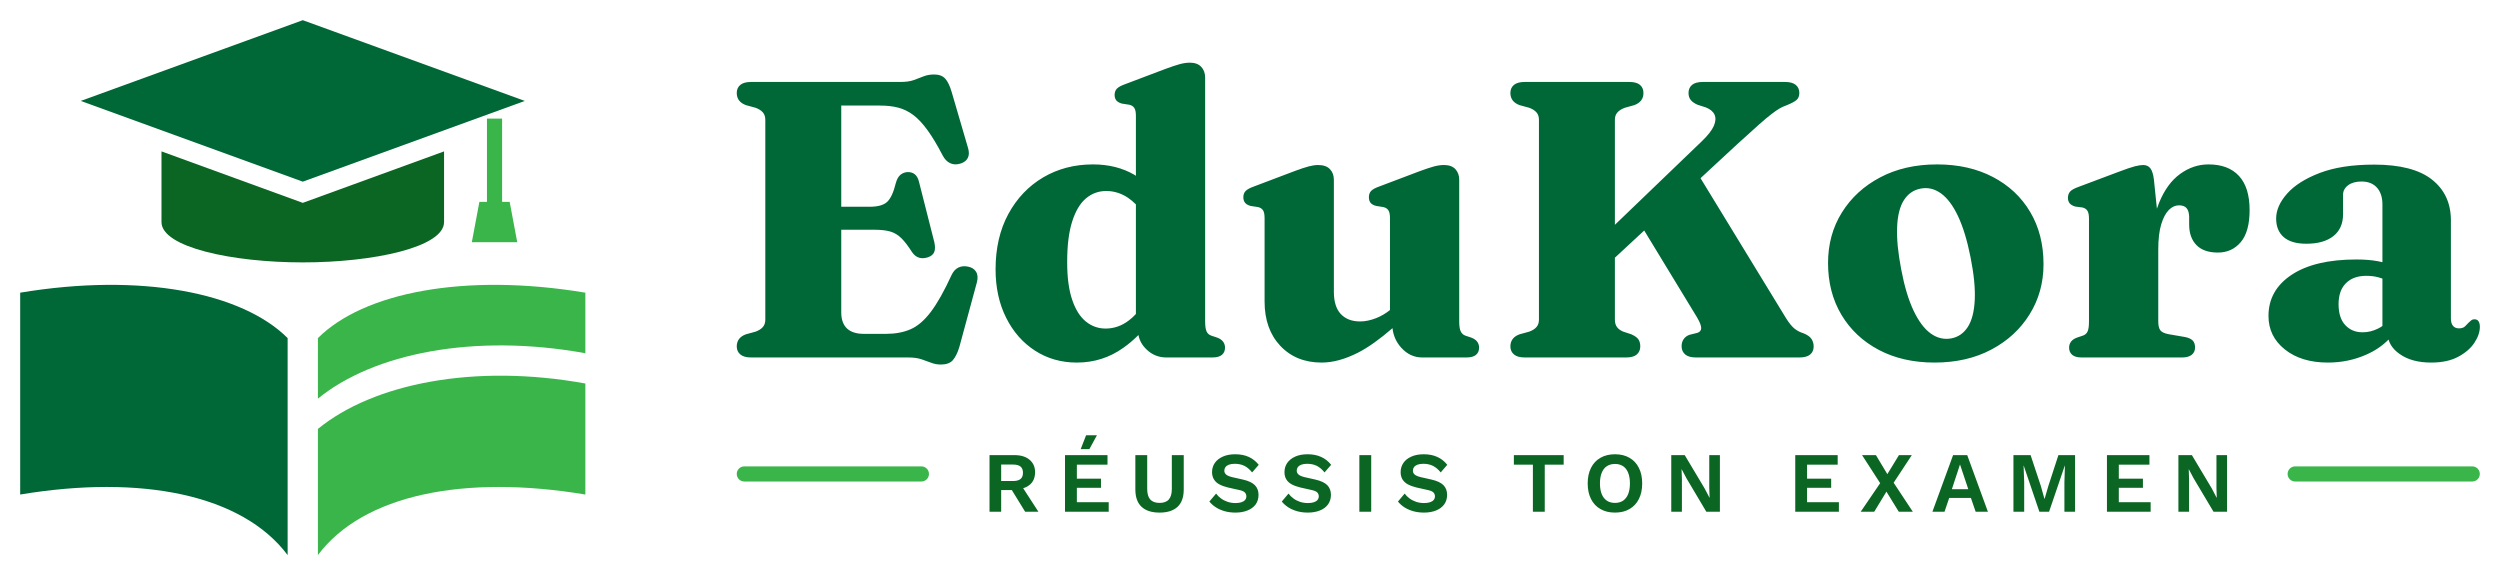
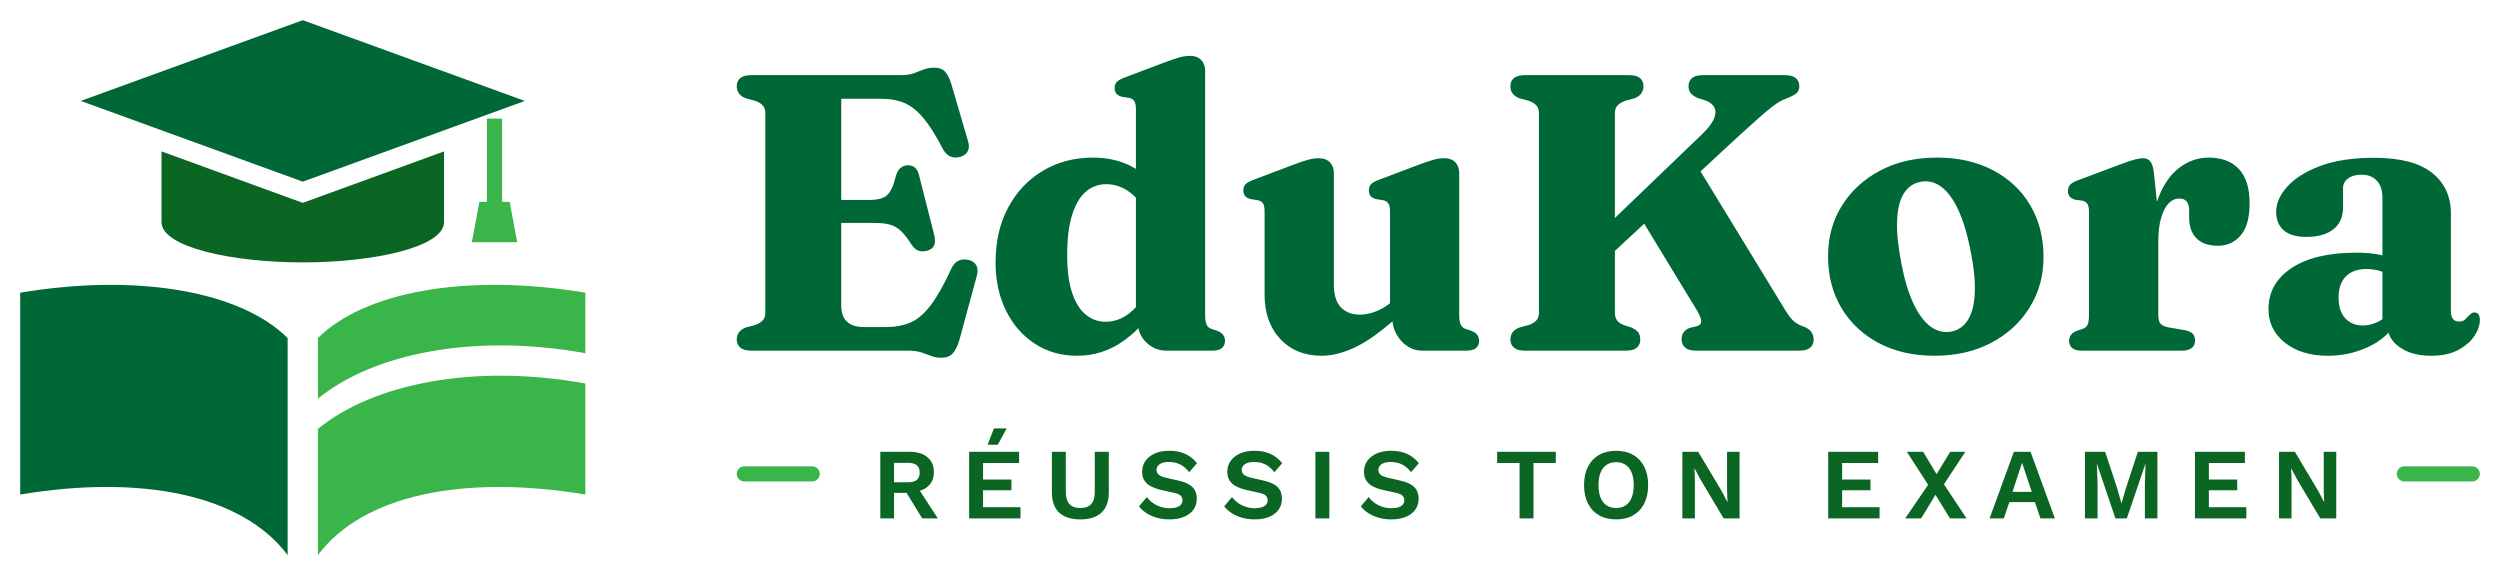
<svg xmlns="http://www.w3.org/2000/svg" viewBox="0 0 495.42 114" width="495.42" height="114" role="img" aria-label="EduKora — RÉUSSIS TON EXAMEN">
  <g transform="translate(-4 -2) scale(1)">
    <path fill="#006837" d="M64 6 108 22 64 38 20 22Z" />
    <path fill="#0B6623" d="M36 32 64 42.2 92 32V46C92 51 78 54 64 54S36 51 36 46Z" />
    <path fill="#39B54A" d="M100.5 25.5h3V42h-3zM99 42h6l1.5 8h-9z" />
    <path fill="#006837" d="M61 69C52 60 32 56 8 60V100C32 96 52 100 61 112Z" />
    <path fill="#39B54A" d="M67 69C76 60 96 56 120 60V72C98 68 78 72 67 81Z" />
    <path fill="#39B54A" d="M67 87C78 78 98 74 120 78V100C96 96 76 100 67 112Z" />
  </g>
-   <path fill="#006837" transform="translate(142.26 70.84)" d="M3.74 -52.42L3.74 -52.42Q3.74 -53.43 4.45 -54.02Q5.15 -54.6 6.59 -54.6L6.59 -54.6L36.19 -54.6Q37.79 -54.6 38.82 -54.97Q39.86 -55.34 40.77 -55.71Q41.69 -56.08 42.86 -56.08L42.86 -56.08Q44.3 -56.08 45.05 -55.26Q45.79 -54.44 46.33 -52.61L46.33 -52.61L49.57 -41.53Q49.92 -40.37 49.55 -39.59Q49.18 -38.8 48.16 -38.45L48.16 -38.45Q46.99 -38.06 46.06 -38.49Q45.12 -38.92 44.54 -40.05L44.54 -40.05Q42.94 -43.13 41.53 -45.06Q40.13 -46.99 38.73 -48.05Q37.32 -49.1 35.74 -49.51Q34.16 -49.92 32.14 -49.92L32.14 -49.92L24.45 -49.92L24.45 -29.87L30.11 -29.87Q32.53 -29.87 33.56 -30.85Q34.59 -31.82 35.26 -34.55L35.26 -34.55Q35.57 -35.69 36.17 -36.19Q36.78 -36.7 37.6 -36.74L37.6 -36.74Q39.39 -36.78 39.86 -34.79L39.86 -34.79L42.9 -22.82Q43.17 -21.57 42.86 -20.86Q42.55 -20.16 41.61 -19.85Q40.68 -19.54 39.88 -19.77Q39.08 -20.01 38.49 -20.86L38.49 -20.86Q37.32 -22.7 36.35 -23.65Q35.37 -24.61 34.16 -24.96Q32.95 -25.31 31.08 -25.31L31.08 -25.31L24.45 -25.31L24.45 -8.93Q24.45 -6.83 25.58 -5.75Q26.71 -4.68 28.94 -4.68L28.94 -4.68L33.31 -4.68Q36.08 -4.68 38.16 -5.58Q40.25 -6.47 42.18 -9.01Q44.11 -11.54 46.33 -16.38L46.33 -16.38Q46.84 -17.43 47.66 -17.82Q48.48 -18.21 49.49 -18.02L49.49 -18.02Q50.66 -17.82 51.17 -16.98Q51.67 -16.15 51.32 -14.86L51.32 -14.86L47.85 -2.07Q47.31 -0.31 46.55 0.55Q45.79 1.4 44.19 1.4L44.19 1.4Q43.17 1.4 42.28 1.05Q41.38 0.7 40.33 0.35Q39.27 0 37.71 0L37.71 0L6.59 0Q5.15 0 4.45 -0.6Q3.74 -1.21 3.74 -2.18L3.74 -2.18Q3.74 -3.94 5.58 -4.6L5.58 -4.6L7.45 -5.11Q8.42 -5.46 8.91 -6.03Q9.4 -6.59 9.4 -7.49L9.4 -7.49L9.4 -47.11Q9.4 -48.01 8.91 -48.57Q8.42 -49.14 7.45 -49.49L7.45 -49.49L5.58 -50Q3.74 -50.66 3.74 -52.42M55.03 -17.47L55.03 -17.47Q55.03 -23.75 57.56 -28.43Q60.1 -33.11 64.47 -35.69Q68.84 -38.26 74.33 -38.26L74.33 -38.26Q79.01 -38.26 82.56 -36.19L82.56 -36.19Q82.68 -36.08 82.84 -36L82.84 -36L82.84 -47.89Q82.84 -48.98 82.52 -49.45Q82.21 -49.92 81.55 -50.08L81.55 -50.08L80.07 -50.31Q79.33 -50.51 78.97 -50.93Q78.62 -51.36 78.62 -52.03L78.62 -52.03Q78.62 -52.81 79.07 -53.27Q79.52 -53.74 80.73 -54.17L80.73 -54.17L88.76 -57.21Q90.48 -57.84 91.53 -58.13Q92.59 -58.42 93.56 -58.42L93.56 -58.42Q95 -58.42 95.78 -57.6Q96.56 -56.78 96.56 -55.46L96.56 -55.46L96.56 -7.14Q96.56 -5.77 96.84 -5.17Q97.11 -4.56 97.77 -4.33L97.77 -4.33L98.94 -3.94Q99.76 -3.63 100.13 -3.12Q100.5 -2.61 100.5 -1.95L100.5 -1.95Q100.5 -1.05 99.9 -0.53Q99.29 0 97.97 0L97.97 0L88.88 0Q86.58 0 84.94 -1.6L84.94 -1.6Q83.66 -2.81 83.34 -4.45L83.34 -4.45Q81.9 -3 80.34 -1.91L80.34 -1.91Q76.25 1.01 71.14 1.01L71.14 1.01Q66.5 1.01 62.85 -1.35Q59.2 -3.71 57.12 -7.88Q55.03 -12.05 55.03 -17.47M82.84 -8.62L82.84 -30.34Q82.06 -31.12 81.24 -31.67L81.24 -31.67Q79.25 -32.99 76.95 -32.99L76.95 -32.99Q74.69 -32.99 72.95 -31.53Q71.21 -30.07 70.22 -26.97Q69.22 -23.87 69.22 -18.91L69.22 -18.91Q69.22 -14.31 70.22 -11.41Q71.21 -8.5 72.93 -7.12Q74.65 -5.73 76.83 -5.73L76.83 -5.73Q79.33 -5.73 81.43 -7.33L81.43 -7.33Q82.13 -7.84 82.84 -8.62L82.84 -8.62M108.34 -11.08L108.34 -11.08L108.34 -27.61Q108.34 -28.7 108.03 -29.17Q107.72 -29.64 107.06 -29.8L107.06 -29.8L105.57 -30.03Q104.83 -30.23 104.48 -30.65Q104.13 -31.08 104.13 -31.75L104.13 -31.75Q104.13 -32.53 104.58 -32.99Q105.03 -33.46 106.24 -33.89L106.24 -33.89L114.27 -36.93Q116.06 -37.6 117.1 -37.87Q118.13 -38.14 118.95 -38.14L118.95 -38.14Q120.51 -38.14 121.29 -37.32Q122.07 -36.5 122.07 -35.22L122.07 -35.22L122.07 -13.03Q122.07 -10.06 123.45 -8.6Q124.84 -7.14 127.26 -7.14L127.26 -7.14Q128.78 -7.14 130.46 -7.8L130.46 -7.8Q131.86 -8.35 133.19 -9.4L133.19 -9.4L133.19 -27.61Q133.19 -28.7 132.87 -29.17Q132.56 -29.64 131.9 -29.8L131.9 -29.8L130.46 -30.03Q129.68 -30.23 129.34 -30.65Q129.01 -31.08 129.01 -31.75L129.01 -31.75Q129.01 -32.53 129.44 -32.99Q129.87 -33.46 131.08 -33.89L131.08 -33.89L139.11 -36.93Q140.83 -37.56 141.88 -37.85Q142.94 -38.14 143.91 -38.14L143.91 -38.14Q145.39 -38.14 146.15 -37.32Q146.91 -36.5 146.91 -35.22L146.91 -35.22L146.91 -7.14Q146.91 -5.77 147.21 -5.17Q147.5 -4.56 148.12 -4.33L148.12 -4.33L149.29 -3.94Q150.11 -3.63 150.48 -3.12Q150.85 -2.61 150.85 -1.95L150.85 -1.95Q150.85 -1.05 150.25 -0.53Q149.64 0 148.32 0L148.32 0L139.58 0Q137.16 0 135.41 -1.95L135.41 -1.95Q133.93 -3.59 133.69 -5.81L133.69 -5.81Q129.83 -2.46 126.83 -0.94L126.83 -0.94Q122.97 1.01 119.65 1.01L119.65 1.01Q114.58 1.01 111.46 -2.3Q108.34 -5.62 108.34 -11.08M177.76 -19.77L177.76 -7.49Q177.76 -6.59 178.17 -6.03Q178.58 -5.46 179.44 -5.11L179.44 -5.11L181 -4.6Q182.05 -4.13 182.42 -3.59Q182.79 -3.04 182.79 -2.18L182.79 -2.18Q182.79 -1.21 182.11 -0.6Q181.43 0 179.99 0L179.99 0L159.9 0Q158.46 0 157.76 -0.6Q157.05 -1.21 157.05 -2.18L157.05 -2.18Q157.05 -3.94 158.89 -4.6L158.89 -4.6L160.76 -5.11Q161.73 -5.46 162.22 -6.03Q162.71 -6.59 162.71 -7.49L162.71 -7.49L162.71 -47.11Q162.71 -48.01 162.22 -48.57Q161.73 -49.14 160.76 -49.49L160.76 -49.49L158.89 -50Q157.05 -50.66 157.05 -52.42L157.05 -52.42Q157.05 -53.43 157.76 -54.02Q158.46 -54.6 159.9 -54.6L159.9 -54.6L180.61 -54.6Q182.05 -54.6 182.73 -54.02Q183.42 -53.43 183.42 -52.42L183.42 -52.42Q183.42 -50.66 181.58 -50L181.58 -50L179.75 -49.49Q178.78 -49.14 178.27 -48.57Q177.76 -48.01 177.76 -47.11L177.76 -47.11L177.76 -26.29L195 -42.86Q196.79 -44.58 197.36 -45.88Q197.93 -47.19 197.5 -48.13Q197.07 -49.06 195.74 -49.57L195.74 -49.57L194.14 -50.08Q193.25 -50.47 192.8 -51.01Q192.35 -51.56 192.35 -52.42L192.35 -52.42Q192.35 -53.43 193.05 -54.02Q193.75 -54.6 195.2 -54.6L195.2 -54.6L211.46 -54.6Q212.9 -54.6 213.6 -54.02Q214.31 -53.43 214.31 -52.42L214.31 -52.42Q214.31 -51.52 213.76 -51.03Q213.21 -50.54 211.65 -49.92L211.65 -49.92Q211.07 -49.73 210.44 -49.37Q209.82 -49.02 208.85 -48.28Q207.87 -47.54 206.25 -46.1Q204.63 -44.66 202.02 -42.28L202.02 -42.28L194.73 -35.53L211.69 -7.76Q212.59 -6.32 213.39 -5.69Q214.19 -5.07 215.12 -4.8L215.12 -4.8Q216.29 -4.33 216.72 -3.67Q217.15 -3 217.15 -2.18L217.15 -2.18Q217.15 -1.17 216.45 -0.58Q215.75 0 214.31 0L214.31 0L193.83 0Q192.39 0 191.69 -0.6Q190.98 -1.21 190.98 -2.22L190.98 -2.22Q190.98 -3.08 191.41 -3.67Q191.84 -4.25 192.54 -4.49L192.54 -4.49L194.1 -4.88Q194.84 -5.11 194.86 -5.81Q194.88 -6.51 194.03 -7.96L194.03 -7.96L183.57 -25.16L177.76 -19.77M241.61 -38.26L241.61 -38.26Q247.92 -38.26 252.68 -35.76Q257.44 -33.27 260.07 -28.82Q262.7 -24.38 262.7 -18.49L262.7 -18.49Q262.7 -12.99 259.95 -8.56Q257.21 -4.13 252.35 -1.56Q247.49 1.01 241.1 1.01L241.1 1.01Q234.82 1.01 230.06 -1.5Q225.3 -4.02 222.65 -8.46Q220 -12.91 220 -18.72L220 -18.72Q220 -24.34 222.75 -28.74Q225.5 -33.15 230.35 -35.7Q235.21 -38.26 241.61 -38.26M244.41 -3.78L244.41 -3.78Q246.48 -4.17 247.69 -6.04Q248.9 -7.92 249.07 -11.35Q249.25 -14.78 248.24 -19.85L248.24 -19.85Q247.26 -24.8 245.78 -27.96Q244.3 -31.12 242.39 -32.51Q240.47 -33.89 238.33 -33.46L238.33 -33.46Q236.26 -33.07 235.05 -31.2Q233.84 -29.33 233.69 -25.9Q233.53 -22.46 234.51 -17.39L234.51 -17.39Q235.44 -12.48 236.94 -9.3Q238.45 -6.12 240.34 -4.76Q242.23 -3.39 244.41 -3.78M284.58 -35.22L284.58 -35.22L285.17 -29.48Q285.36 -30.07 285.6 -30.65L285.6 -30.65Q287.16 -34.48 289.77 -36.37Q292.38 -38.26 295.39 -38.26L295.39 -38.26Q299.33 -38.26 301.43 -35.98Q303.54 -33.7 303.54 -29.21L303.54 -29.21Q303.54 -24.92 301.78 -22.85Q300.03 -20.79 297.26 -20.79L297.26 -20.79Q294.45 -20.79 293.01 -22.27Q291.56 -23.75 291.56 -26.36L291.56 -26.36L291.56 -27.89Q291.53 -29.02 291.06 -29.58Q290.59 -30.15 289.54 -30.15L289.54 -30.15Q288.44 -30.15 287.53 -29.23Q286.61 -28.31 286.03 -26.4Q285.44 -24.49 285.44 -21.37L285.44 -21.37L285.44 -7.14Q285.44 -5.93 285.85 -5.38Q286.26 -4.84 287.55 -4.6L287.55 -4.6L290.71 -4.06Q291.76 -3.86 292.25 -3.37Q292.73 -2.89 292.73 -1.99L292.73 -1.99Q292.73 -1.05 292.07 -0.53Q291.41 0 290.16 0L290.16 0L270.27 0Q268.98 0 268.38 -0.53Q267.77 -1.05 267.77 -1.95L267.77 -1.95Q267.77 -2.61 268.14 -3.12Q268.51 -3.63 269.33 -3.94L269.33 -3.94L270.5 -4.33Q271.17 -4.56 271.44 -5.17Q271.71 -5.77 271.71 -7.14L271.71 -7.14L271.71 -27.5Q271.71 -28.59 271.4 -29.07Q271.09 -29.56 270.43 -29.72L270.43 -29.72L268.98 -29.91Q268.2 -30.15 267.87 -30.56Q267.54 -30.97 267.54 -31.63L267.54 -31.63Q267.54 -32.41 267.99 -32.9Q268.44 -33.38 269.65 -33.81L269.65 -33.81L277.45 -36.74Q279.79 -37.63 280.82 -37.89Q281.85 -38.14 282.44 -38.14L282.44 -38.14Q283.37 -38.14 283.88 -37.48Q284.39 -36.82 284.58 -35.22M307.28 -8.23L307.28 -8.23Q307.28 -13.34 311.86 -16.38Q316.45 -19.42 324.71 -19.42L324.71 -19.42Q327.13 -19.42 329 -19.07L329 -19.07Q329.43 -18.95 329.86 -18.88L329.86 -18.88L329.86 -30.34Q329.86 -32.45 328.77 -33.66Q327.68 -34.87 325.73 -34.87L325.73 -34.87Q324.05 -34.87 323.06 -34.13Q322.06 -33.38 322.06 -32.25L322.06 -32.25L322.06 -28.39Q322.06 -25.58 320.15 -24.06Q318.24 -22.54 314.77 -22.54L314.77 -22.54Q311.81 -22.54 310.3 -23.85Q308.8 -25.16 308.8 -27.53L308.8 -27.53Q308.8 -30.03 310.99 -32.49Q313.17 -34.94 317.48 -36.58Q321.79 -38.22 328.22 -38.22L328.22 -38.22Q335.91 -38.22 339.67 -35.26Q343.43 -32.29 343.43 -27.18L343.43 -27.18L343.43 -7.72Q343.43 -6.79 343.84 -6.28Q344.25 -5.77 345.03 -5.77Q345.81 -5.77 346.22 -6.16Q346.63 -6.55 346.98 -6.94L346.98 -6.94Q347.22 -7.18 347.47 -7.37Q347.72 -7.57 348.08 -7.57L348.08 -7.57Q348.66 -7.57 348.91 -7.16Q349.17 -6.75 349.17 -6.08L349.17 -6.08Q349.17 -4.56 348.09 -2.92Q347.02 -1.29 344.88 -0.14Q342.73 1.01 339.53 1.01L339.53 1.01Q335.63 1.01 333.26 -0.7L333.26 -0.7Q331.58 -1.87 331.07 -3.55L331.07 -3.55Q329.28 -1.72 326.7 -0.58L326.7 -0.58Q323.12 1.01 319.06 1.01L319.06 1.01Q313.79 1.01 310.54 -1.58Q307.28 -4.17 307.28 -8.23M329.86 -6.24L329.86 -15.64Q329.43 -15.79 328.97 -15.91L328.97 -15.91Q327.91 -16.18 326.66 -16.18L326.66 -16.18Q324.09 -16.18 322.63 -14.72Q321.17 -13.26 321.17 -10.57L321.17 -10.57Q321.17 -7.84 322.49 -6.42Q323.82 -4.99 325.92 -4.99L325.92 -4.99Q327.52 -4.99 329 -5.73L329 -5.73Q329.47 -5.97 329.86 -6.24L329.86 -6.24" />
-   <g transform="translate(146 86.25)">
-     <path fill="#0B6623" transform="translate(48.63 15.16)" d="M1.46 -11.22L6.41 -11.22Q8.31 -11.22 9.4 -10.3Q10.49 -9.38 10.49 -7.84L10.49 -7.84Q10.49 -6.19 9.4 -5.32L9.4 -5.32Q8.86 -4.88 8.13 -4.66L8.13 -4.66L11.15 0L8.52 0L5.88 -4.3L3.77 -4.3L3.77 0L1.46 0L1.46 -11.22M3.77 -6.09L6.14 -6.09Q7.12 -6.09 7.61 -6.49Q8.09 -6.89 8.09 -7.72Q8.09 -8.55 7.61 -8.95Q7.12 -9.35 6.14 -9.35L6.14 -9.35L3.77 -9.35L3.77 -6.09M25.08 0L16.42 0L16.42 -11.22L24.84 -11.22L24.84 -9.33L18.77 -9.33L18.77 -6.55L23.55 -6.55L23.55 -4.74L18.77 -4.74L18.77 -1.89L25.08 -1.89L25.08 0M19.53 -12.41L20.6 -15.16L22.75 -15.16L21.25 -12.41L19.53 -12.41M37.59 -11.22L39.95 -11.22L39.95 -4.42Q39.95 -2.13 38.73 -0.98Q37.5 0.17 35.16 0.17L35.16 0.17Q32.81 0.17 31.59 -0.98Q30.36 -2.13 30.36 -4.42L30.36 -4.42L30.36 -11.22L32.71 -11.22L32.71 -4.52Q32.71 -3.11 33.31 -2.43Q33.92 -1.75 35.16 -1.75L35.16 -1.75Q36.4 -1.75 36.99 -2.43Q37.59 -3.11 37.59 -4.52L37.59 -4.52L37.59 -11.22M50.15 -11.39L50.15 -11.39Q51.68 -11.39 52.84 -10.86Q53.99 -10.34 54.81 -9.3L54.81 -9.3L53.5 -7.79Q52.8 -8.67 51.98 -9.09Q51.15 -9.5 50.06 -9.5L50.06 -9.5Q49.35 -9.5 48.88 -9.32Q48.42 -9.13 48.2 -8.82Q47.99 -8.52 47.99 -8.14L47.99 -8.14Q47.99 -7.68 48.35 -7.37Q48.7 -7.06 49.57 -6.85L49.57 -6.85L51.66 -6.38Q53.33 -6 54.05 -5.26Q54.77 -4.52 54.77 -3.35L54.77 -3.35Q54.77 -2.24 54.2 -1.45Q53.62 -0.66 52.58 -0.25Q51.54 0.17 50.2 0.17L50.2 0.17Q49.03 0.17 48.05 -0.11Q47.07 -0.39 46.31 -0.88Q45.54 -1.38 45.03 -2.02L45.03 -2.02L46.36 -3.6Q46.75 -3.06 47.33 -2.64Q47.91 -2.21 48.65 -1.96Q49.39 -1.72 50.2 -1.72L50.2 -1.72Q50.9 -1.72 51.38 -1.88Q51.87 -2.04 52.11 -2.34Q52.36 -2.64 52.36 -3.06L52.36 -3.06Q52.36 -3.5 52.06 -3.82Q51.77 -4.13 50.97 -4.3L50.97 -4.3L48.69 -4.81Q47.7 -5.05 47 -5.43Q46.29 -5.81 45.93 -6.42Q45.56 -7.02 45.56 -7.85L45.56 -7.85Q45.56 -8.86 46.1 -9.66Q46.65 -10.46 47.68 -10.92Q48.7 -11.39 50.15 -11.39M64.5 -11.39L64.5 -11.39Q66.03 -11.39 67.18 -10.86Q68.34 -10.34 69.16 -9.3L69.16 -9.3L67.85 -7.79Q67.15 -8.67 66.33 -9.09Q65.5 -9.5 64.41 -9.5L64.41 -9.5Q63.7 -9.5 63.23 -9.32Q62.76 -9.13 62.55 -8.82Q62.34 -8.52 62.34 -8.14L62.34 -8.14Q62.34 -7.68 62.7 -7.37Q63.05 -7.06 63.92 -6.85L63.92 -6.85L66.01 -6.38Q67.68 -6 68.4 -5.26Q69.12 -4.52 69.12 -3.35L69.12 -3.35Q69.12 -2.24 68.54 -1.45Q67.97 -0.66 66.93 -0.25Q65.89 0.17 64.55 0.17L64.55 0.17Q63.38 0.17 62.4 -0.11Q61.42 -0.39 60.66 -0.88Q59.89 -1.38 59.38 -2.02L59.38 -2.02L60.71 -3.6Q61.1 -3.06 61.68 -2.64Q62.25 -2.21 62.99 -1.96Q63.73 -1.72 64.55 -1.72L64.55 -1.72Q65.25 -1.72 65.73 -1.88Q66.22 -2.04 66.46 -2.34Q66.71 -2.64 66.71 -3.06L66.71 -3.06Q66.71 -3.5 66.41 -3.82Q66.11 -4.13 65.31 -4.3L65.31 -4.3L63.04 -4.81Q62.05 -5.05 61.34 -5.43Q60.64 -5.81 60.27 -6.42Q59.91 -7.02 59.91 -7.85L59.91 -7.85Q59.91 -8.86 60.45 -9.66Q61 -10.46 62.02 -10.92Q63.05 -11.39 64.5 -11.39M74.75 -11.22L77.1 -11.22L77.1 0L74.75 0L74.75 -11.22M87.52 -11.39L87.52 -11.39Q89.05 -11.39 90.2 -10.86Q91.36 -10.34 92.17 -9.3L92.17 -9.3L90.87 -7.79Q90.17 -8.67 89.34 -9.09Q88.52 -9.5 87.43 -9.5L87.43 -9.5Q86.72 -9.5 86.25 -9.32Q85.78 -9.13 85.57 -8.82Q85.36 -8.52 85.36 -8.14L85.36 -8.14Q85.36 -7.68 85.71 -7.37Q86.07 -7.06 86.94 -6.85L86.94 -6.85L89.03 -6.38Q90.7 -6 91.42 -5.26Q92.14 -4.52 92.14 -3.35L92.14 -3.35Q92.14 -2.24 91.56 -1.45Q90.98 -0.66 89.95 -0.25Q88.91 0.17 87.57 0.17L87.57 0.17Q86.39 0.17 85.42 -0.11Q84.44 -0.39 83.67 -0.88Q82.91 -1.38 82.4 -2.02L82.4 -2.02L83.73 -3.6Q84.12 -3.06 84.69 -2.64Q85.27 -2.21 86.01 -1.96Q86.75 -1.72 87.57 -1.72L87.57 -1.72Q88.26 -1.72 88.75 -1.88Q89.23 -2.04 89.48 -2.34Q89.73 -2.64 89.73 -3.06L89.73 -3.06Q89.73 -3.5 89.43 -3.82Q89.13 -4.13 88.33 -4.3L88.33 -4.3L86.05 -4.81Q85.07 -5.05 84.36 -5.43Q83.66 -5.81 83.29 -6.42Q82.93 -7.02 82.93 -7.85L82.93 -7.85Q82.93 -8.86 83.47 -9.66Q84.01 -10.46 85.04 -10.92Q86.07 -11.39 87.52 -11.39M105.37 -11.22L115.24 -11.22L115.24 -9.33L111.49 -9.33L111.49 0L109.14 0L109.14 -9.33L105.37 -9.33L105.37 -11.22M125.41 -11.39L125.41 -11.39Q127.08 -11.39 128.28 -10.69Q129.49 -10 130.14 -8.7Q130.8 -7.41 130.8 -5.61L130.8 -5.61Q130.8 -3.81 130.14 -2.52Q129.49 -1.22 128.28 -0.53Q127.08 0.17 125.41 0.17L125.41 0.17Q123.74 0.17 122.53 -0.53Q121.31 -1.22 120.66 -2.52Q120 -3.81 120 -5.61L120 -5.61Q120 -7.41 120.66 -8.7Q121.31 -10 122.53 -10.69Q123.74 -11.39 125.41 -11.39M125.41 -9.47L125.41 -9.47Q124.47 -9.47 123.8 -9.03Q123.13 -8.59 122.78 -7.72Q122.43 -6.85 122.43 -5.61L122.43 -5.61Q122.43 -4.37 122.78 -3.5Q123.13 -2.64 123.8 -2.19Q124.47 -1.75 125.41 -1.75L125.41 -1.75Q126.34 -1.75 127.01 -2.19Q127.67 -2.64 128.02 -3.5Q128.37 -4.37 128.37 -5.61L128.37 -5.61Q128.37 -6.85 128.02 -7.72Q127.67 -8.59 127.01 -9.03Q126.34 -9.47 125.41 -9.47M144.09 -11.22L146.2 -11.22L146.2 0L143.51 0L139.59 -6.6L138.62 -8.43L138.6 -8.43L138.67 -6.49L138.67 0L136.56 0L136.56 -11.22L139.23 -11.22L143.16 -4.64L144.13 -2.79L144.16 -2.79L144.09 -4.73L144.09 -11.22M169.78 0L161.13 0L161.13 -11.22L169.54 -11.22L169.54 -9.33L163.47 -9.33L163.47 -6.55L168.25 -6.55L168.25 -4.74L163.47 -4.74L163.47 -1.89L169.78 -1.89L169.78 0M180.63 -5.75L184.43 0L181.65 0L179.2 -3.98L176.78 0L174.1 0L177.96 -5.66L174.37 -11.22L177.12 -11.22L179.38 -7.45L181.68 -11.22L184.23 -11.22L180.63 -5.75M195.21 -11.22L199.31 0L196.88 0L195.94 -2.74L191.64 -2.74L190.71 0L188.31 0L192.41 -11.22L195.21 -11.22M193.78 -9.37L192.17 -4.47L195.42 -4.47L193.78 -9.37M213.28 -11.22L216.58 -11.22L216.58 0L214.47 0L214.47 -5.85L214.57 -9.13L214.54 -9.13L211.43 0L209.51 0L206.41 -9.13L206.38 -9.13L206.5 -5.85L206.5 0L204.37 0L204.37 -11.22L207.77 -11.22L209.8 -5.1L210.51 -2.57L210.55 -2.57L211.28 -5.08L213.28 -11.22M231.56 0L222.9 0L222.9 -11.22L231.32 -11.22L231.32 -9.33L225.25 -9.33L225.25 -6.55L230.03 -6.55L230.03 -4.74L225.25 -4.74L225.25 -1.89L231.56 -1.89L231.56 0M244.6 -11.22L246.7 -11.22L246.7 0L244.02 0L240.09 -6.6L239.12 -8.43L239.11 -8.43L239.17 -6.49L239.17 0L237.06 0L237.06 -11.22L239.73 -11.22L243.66 -4.64L244.63 -2.79L244.66 -2.79L244.6 -4.73L244.6 -11.22" />
-     <rect fill="#39B54A" x="0" y="6.17" width="38.09" height="3" rx="1.5" />
-     <rect fill="#39B54A" x="307.33" y="6.17" width="38.09" height="3" rx="1.5" />
+   <path fill="#006837" transform="translate(142.26 69.49)" d="M3.74 -52.42L3.74 -52.42Q3.74 -53.43 4.45 -54.02Q5.15 -54.6 6.59 -54.6L6.59 -54.6L36.19 -54.6Q37.79 -54.6 38.82 -54.97Q39.86 -55.34 40.77 -55.71Q41.69 -56.08 42.86 -56.08L42.86 -56.08Q44.3 -56.08 45.05 -55.26Q45.79 -54.44 46.33 -52.61L46.33 -52.61L49.57 -41.53Q49.92 -40.37 49.55 -39.59Q49.18 -38.8 48.16 -38.45L48.16 -38.45Q46.99 -38.06 46.06 -38.49Q45.12 -38.92 44.54 -40.05L44.54 -40.05Q42.94 -43.13 41.53 -45.06Q40.13 -46.99 38.73 -48.05Q37.32 -49.1 35.74 -49.51Q34.16 -49.92 32.14 -49.92L32.14 -49.92L24.45 -49.92L24.45 -29.87L30.11 -29.87Q32.53 -29.87 33.56 -30.85Q34.59 -31.82 35.26 -34.55L35.26 -34.55Q35.57 -35.69 36.17 -36.19Q36.78 -36.7 37.6 -36.74L37.6 -36.74Q39.39 -36.78 39.86 -34.79L39.86 -34.79L42.9 -22.82Q43.17 -21.57 42.86 -20.86Q42.55 -20.16 41.61 -19.85Q40.68 -19.54 39.88 -19.77Q39.08 -20.01 38.49 -20.86L38.49 -20.86Q37.32 -22.7 36.35 -23.65Q35.37 -24.61 34.16 -24.96Q32.95 -25.31 31.08 -25.31L31.08 -25.31L24.45 -25.31L24.45 -8.93Q24.45 -6.83 25.58 -5.75Q26.71 -4.68 28.94 -4.68L28.94 -4.68L33.31 -4.68Q36.08 -4.68 38.16 -5.58Q40.25 -6.47 42.18 -9.01Q44.11 -11.54 46.33 -16.38L46.33 -16.38Q46.84 -17.43 47.66 -17.82Q48.48 -18.21 49.49 -18.02L49.49 -18.02Q50.66 -17.82 51.17 -16.98Q51.67 -16.15 51.32 -14.86L51.32 -14.86L47.85 -2.07Q47.31 -0.31 46.55 0.55Q45.79 1.4 44.19 1.4L44.19 1.4Q43.17 1.4 42.28 1.05Q41.38 0.7 40.33 0.35Q39.27 0 37.71 0L37.71 0L6.59 0Q5.15 0 4.45 -0.6Q3.74 -1.21 3.74 -2.18L3.74 -2.18Q3.74 -3.94 5.58 -4.6L5.58 -4.6L7.45 -5.11Q8.42 -5.46 8.91 -6.03Q9.4 -6.59 9.4 -7.49L9.4 -7.49L9.4 -47.11Q9.4 -48.01 8.91 -48.57Q8.42 -49.14 7.45 -49.49L7.45 -49.49L5.58 -50Q3.74 -50.66 3.74 -52.42M55.03 -17.47L55.03 -17.47Q55.03 -23.75 57.56 -28.43Q60.1 -33.11 64.47 -35.69Q68.84 -38.26 74.33 -38.26L74.33 -38.26Q79.01 -38.26 82.56 -36.19L82.56 -36.19Q82.68 -36.08 82.84 -36L82.84 -36L82.84 -47.89Q82.84 -48.98 82.52 -49.45Q82.21 -49.92 81.55 -50.08L81.55 -50.08L80.07 -50.31Q79.33 -50.51 78.97 -50.93Q78.62 -51.36 78.62 -52.03L78.62 -52.03Q78.62 -52.81 79.07 -53.27Q79.52 -53.74 80.73 -54.17L80.73 -54.17L88.76 -57.21Q90.48 -57.84 91.53 -58.13Q92.59 -58.42 93.56 -58.42L93.56 -58.42Q95 -58.42 95.78 -57.6Q96.56 -56.78 96.56 -55.46L96.56 -55.46L96.56 -7.14Q96.56 -5.77 96.84 -5.17Q97.11 -4.56 97.77 -4.33L97.77 -4.33L98.94 -3.94Q99.76 -3.63 100.13 -3.12Q100.5 -2.61 100.5 -1.95L100.5 -1.95Q100.5 -1.05 99.9 -0.53Q99.29 0 97.97 0L97.97 0L88.88 0Q86.58 0 84.94 -1.6L84.94 -1.6Q83.66 -2.81 83.34 -4.45L83.34 -4.45Q81.9 -3 80.34 -1.91L80.34 -1.91Q76.25 1.01 71.14 1.01L71.14 1.01Q66.5 1.01 62.85 -1.35Q59.2 -3.71 57.12 -7.88Q55.03 -12.05 55.03 -17.47M82.84 -8.62L82.84 -30.34Q82.06 -31.12 81.24 -31.67L81.24 -31.67Q79.25 -32.99 76.95 -32.99L76.95 -32.99Q74.69 -32.99 72.95 -31.53Q71.21 -30.07 70.22 -26.97Q69.22 -23.87 69.22 -18.91L69.22 -18.91Q69.22 -14.31 70.22 -11.41Q71.21 -8.5 72.93 -7.12Q74.65 -5.73 76.83 -5.73L76.83 -5.73Q79.33 -5.73 81.43 -7.33L81.43 -7.33Q82.13 -7.84 82.84 -8.62L82.84 -8.62M108.34 -11.08L108.34 -11.08L108.34 -27.61Q108.34 -28.7 108.03 -29.17Q107.72 -29.64 107.06 -29.8L107.06 -29.8L105.57 -30.03Q104.83 -30.23 104.48 -30.65Q104.13 -31.08 104.13 -31.75L104.13 -31.75Q104.13 -32.53 104.58 -32.99Q105.03 -33.46 106.24 -33.89L106.24 -33.89L114.27 -36.93Q116.06 -37.6 117.1 -37.87Q118.13 -38.14 118.95 -38.14L118.95 -38.14Q120.51 -38.14 121.29 -37.32Q122.07 -36.5 122.07 -35.22L122.07 -35.22L122.07 -13.03Q122.07 -10.06 123.45 -8.6Q124.84 -7.14 127.26 -7.14L127.26 -7.14Q128.78 -7.14 130.46 -7.8L130.46 -7.8Q131.86 -8.35 133.19 -9.4L133.19 -9.4L133.19 -27.61Q133.19 -28.7 132.87 -29.17Q132.56 -29.64 131.9 -29.8L131.9 -29.8L130.46 -30.03Q129.68 -30.23 129.34 -30.65Q129.01 -31.08 129.01 -31.75L129.01 -31.75Q129.01 -32.53 129.44 -32.99Q129.87 -33.46 131.08 -33.89L131.08 -33.89L139.11 -36.93Q140.83 -37.56 141.88 -37.85Q142.94 -38.14 143.91 -38.14L143.91 -38.14Q145.39 -38.14 146.15 -37.32Q146.91 -36.5 146.91 -35.22L146.91 -35.22L146.91 -7.14Q146.91 -5.77 147.21 -5.17Q147.5 -4.56 148.12 -4.33L148.12 -4.33L149.29 -3.94Q150.11 -3.63 150.48 -3.12Q150.85 -2.61 150.85 -1.95L150.85 -1.95Q150.85 -1.05 150.25 -0.53Q149.64 0 148.32 0L148.32 0L139.58 0Q137.16 0 135.41 -1.95L135.41 -1.95Q133.93 -3.59 133.69 -5.81L133.69 -5.81Q129.83 -2.46 126.83 -0.94L126.83 -0.94Q122.97 1.01 119.65 1.01L119.65 1.01Q114.58 1.01 111.46 -2.3Q108.34 -5.62 108.34 -11.08M177.76 -19.77L177.76 -7.49Q177.76 -6.59 178.17 -6.03Q178.58 -5.46 179.44 -5.11L179.44 -5.11L181 -4.6Q182.05 -4.13 182.42 -3.59Q182.79 -3.04 182.79 -2.18L182.79 -2.18Q182.79 -1.21 182.11 -0.6Q181.43 0 179.99 0L179.99 0L159.9 0Q158.46 0 157.76 -0.6Q157.05 -1.21 157.05 -2.18L157.05 -2.18Q157.05 -3.94 158.89 -4.6L158.89 -4.6L160.76 -5.11Q161.73 -5.46 162.22 -6.03Q162.71 -6.59 162.71 -7.49L162.71 -7.49L162.71 -47.11Q162.71 -48.01 162.22 -48.57Q161.73 -49.14 160.76 -49.49L160.76 -49.49L158.89 -50Q157.05 -50.66 157.05 -52.42L157.05 -52.42Q157.05 -53.43 157.76 -54.02Q158.46 -54.6 159.9 -54.6L159.9 -54.6L180.61 -54.6Q182.05 -54.6 182.73 -54.02Q183.42 -53.43 183.42 -52.42L183.42 -52.42Q183.42 -50.66 181.58 -50L181.58 -50L179.75 -49.49Q178.78 -49.14 178.27 -48.57Q177.76 -48.01 177.76 -47.11L177.76 -47.11L177.76 -26.29L195 -42.86Q196.79 -44.58 197.36 -45.88Q197.93 -47.19 197.5 -48.13Q197.07 -49.06 195.74 -49.57L195.74 -49.57L194.14 -50.08Q193.25 -50.47 192.8 -51.01Q192.35 -51.56 192.35 -52.42L192.35 -52.42Q192.35 -53.43 193.05 -54.02Q193.75 -54.6 195.2 -54.6L195.2 -54.6L211.46 -54.6Q212.9 -54.6 213.6 -54.02Q214.31 -53.43 214.31 -52.42L214.31 -52.42Q214.31 -51.52 213.76 -51.03Q213.21 -50.54 211.65 -49.92L211.65 -49.92Q211.07 -49.73 210.44 -49.37Q209.82 -49.02 208.85 -48.28Q207.87 -47.54 206.25 -46.1Q204.63 -44.66 202.02 -42.28L202.02 -42.28L194.73 -35.53L211.69 -7.76Q212.59 -6.32 213.39 -5.69Q214.19 -5.07 215.12 -4.8L215.12 -4.8Q216.29 -4.33 216.72 -3.67Q217.15 -3 217.15 -2.18L217.15 -2.18Q217.15 -1.17 216.45 -0.58Q215.75 0 214.31 0L214.31 0L193.83 0Q192.39 0 191.69 -0.6Q190.98 -1.21 190.98 -2.22L190.98 -2.22Q190.98 -3.08 191.41 -3.67Q191.84 -4.25 192.54 -4.49L192.54 -4.49L194.1 -4.88Q194.84 -5.11 194.86 -5.81Q194.88 -6.51 194.03 -7.96L194.03 -7.96L183.57 -25.16L177.76 -19.77M241.61 -38.26L241.61 -38.26Q247.92 -38.26 252.68 -35.76Q257.44 -33.27 260.07 -28.82Q262.7 -24.38 262.7 -18.49L262.7 -18.49Q262.7 -12.99 259.95 -8.56Q257.21 -4.13 252.35 -1.56Q247.49 1.01 241.1 1.01L241.1 1.01Q234.82 1.01 230.06 -1.5Q225.3 -4.02 222.65 -8.46Q220 -12.91 220 -18.72L220 -18.72Q220 -24.34 222.75 -28.74Q225.5 -33.15 230.35 -35.7Q235.21 -38.26 241.61 -38.26M244.41 -3.78L244.41 -3.78Q246.48 -4.17 247.69 -6.04Q248.9 -7.92 249.07 -11.35Q249.25 -14.78 248.24 -19.85L248.24 -19.85Q247.26 -24.8 245.78 -27.96Q244.3 -31.12 242.39 -32.51Q240.47 -33.89 238.33 -33.46L238.33 -33.46Q236.26 -33.07 235.05 -31.2Q233.84 -29.33 233.69 -25.9Q233.53 -22.46 234.51 -17.39L234.51 -17.39Q235.44 -12.48 236.94 -9.3Q238.45 -6.12 240.34 -4.76Q242.23 -3.39 244.41 -3.78M284.58 -35.22L284.58 -35.22L285.17 -29.48Q285.36 -30.07 285.6 -30.65L285.6 -30.65Q287.16 -34.48 289.77 -36.37Q292.38 -38.26 295.39 -38.26L295.39 -38.26Q299.33 -38.26 301.43 -35.98Q303.54 -33.7 303.54 -29.21L303.54 -29.21Q303.54 -24.92 301.78 -22.85Q300.03 -20.79 297.26 -20.79L297.26 -20.79Q294.45 -20.79 293.01 -22.27Q291.56 -23.75 291.56 -26.36L291.56 -26.36L291.56 -27.89Q291.53 -29.02 291.06 -29.58Q290.59 -30.15 289.54 -30.15L289.54 -30.15Q288.44 -30.15 287.53 -29.23Q286.61 -28.31 286.03 -26.4Q285.44 -24.49 285.44 -21.37L285.44 -21.37L285.44 -7.14Q285.44 -5.93 285.85 -5.38Q286.26 -4.84 287.55 -4.6L287.55 -4.6L290.71 -4.06Q291.76 -3.86 292.25 -3.37Q292.73 -2.89 292.73 -1.99L292.73 -1.99Q292.73 -1.05 292.07 -0.53Q291.41 0 290.16 0L290.16 0L270.27 0Q268.98 0 268.38 -0.53Q267.77 -1.05 267.77 -1.95L267.77 -1.95Q267.77 -2.61 268.14 -3.12Q268.51 -3.63 269.33 -3.94L269.33 -3.94L270.5 -4.33Q271.17 -4.56 271.44 -5.17Q271.71 -5.77 271.71 -7.14L271.71 -7.14L271.71 -27.5Q271.71 -28.59 271.4 -29.07Q271.09 -29.56 270.43 -29.72L270.43 -29.72L268.98 -29.91Q268.2 -30.15 267.87 -30.56Q267.54 -30.97 267.54 -31.63L267.54 -31.63Q267.54 -32.41 267.99 -32.9Q268.44 -33.38 269.65 -33.81L269.65 -33.81L277.45 -36.74Q279.79 -37.63 280.82 -37.89Q281.85 -38.14 282.44 -38.14L282.44 -38.14Q283.37 -38.14 283.88 -37.48Q284.39 -36.82 284.58 -35.22M307.28 -8.23L307.28 -8.23Q307.28 -13.34 311.86 -16.38Q316.45 -19.42 324.71 -19.42L324.71 -19.42Q327.13 -19.42 329 -19.07L329 -19.07Q329.43 -18.95 329.86 -18.88L329.86 -18.88L329.86 -30.34Q329.86 -32.45 328.77 -33.66Q327.68 -34.87 325.73 -34.87L325.73 -34.87Q324.05 -34.87 323.06 -34.13Q322.06 -33.38 322.06 -32.25L322.06 -32.25L322.06 -28.39Q322.06 -25.58 320.15 -24.06Q318.24 -22.54 314.77 -22.54L314.77 -22.54Q311.81 -22.54 310.3 -23.85Q308.8 -25.16 308.8 -27.53L308.8 -27.53Q308.8 -30.03 310.99 -32.49Q313.17 -34.94 317.48 -36.58Q321.79 -38.22 328.22 -38.22L328.22 -38.22Q335.91 -38.22 339.67 -35.26Q343.43 -32.29 343.43 -27.18L343.43 -27.18L343.43 -7.72Q343.43 -6.79 343.84 -6.28Q344.25 -5.77 345.03 -5.77Q345.81 -5.77 346.22 -6.16Q346.63 -6.55 346.98 -6.94L346.98 -6.94Q347.22 -7.18 347.47 -7.37Q347.72 -7.57 348.08 -7.57L348.08 -7.57Q348.66 -7.57 348.91 -7.16Q349.17 -6.75 349.17 -6.08L349.17 -6.08Q349.17 -4.56 348.09 -2.92Q347.02 -1.29 344.88 -0.14Q342.73 1.01 339.53 1.01L339.53 1.01Q335.63 1.01 333.26 -0.7L333.26 -0.7Q331.58 -1.87 331.07 -3.55L331.07 -3.55Q329.28 -1.72 326.7 -0.58L326.7 -0.58Q323.12 1.01 319.06 1.01L319.06 1.01Q313.79 1.01 310.54 -1.58Q307.28 -4.17 307.28 -8.23M329.86 -6.24L329.86 -15.64Q329.43 -15.79 328.97 -15.91L328.97 -15.91Q327.91 -16.18 326.66 -16.18L326.66 -16.18Q324.09 -16.18 322.63 -14.72Q321.17 -13.26 321.17 -10.57L321.17 -10.57Q321.17 -7.84 322.49 -6.42Q323.82 -4.99 325.92 -4.99L325.92 -4.99Q327.52 -4.99 329 -5.73L329 -5.73Q329.47 -5.97 329.86 -6.24L329.86 -6.24" />
+   <g transform="translate(146 84.89)">
+     <path fill="#0B6623" transform="translate(26.73 17.84)" d="M1.72 -13.2L7.54 -13.2Q9.78 -13.2 11.06 -12.12Q12.34 -11.04 12.34 -9.22L12.34 -9.22Q12.34 -7.28 11.06 -6.26L11.06 -6.26Q10.42 -5.74 9.56 -5.48L9.56 -5.48L13.12 0L10.02 0L6.92 -5.06L4.44 -5.06L4.44 0L1.72 0L1.72 -13.2M4.44 -7.16L7.22 -7.16Q8.38 -7.16 8.95 -7.63Q9.52 -8.1 9.52 -9.08Q9.52 -10.06 8.95 -10.53Q8.38 -11 7.22 -11L7.22 -11L4.44 -11L4.44 -7.16M29.5 0L19.32 0L19.32 -13.2L29.22 -13.2L29.22 -10.98L22.08 -10.98L22.08 -7.7L27.7 -7.7L27.7 -5.58L22.08 -5.58L22.08 -2.22L29.5 -2.22L29.5 0M22.98 -14.6L24.24 -17.84L26.76 -17.84L25 -14.6L22.98 -14.6M44.22 -13.2L47 -13.2L47 -5.2Q47 -2.5 45.56 -1.15Q44.12 0.2 41.36 0.2L41.36 0.2Q38.6 0.2 37.16 -1.15Q35.72 -2.5 35.72 -5.2L35.72 -5.2L35.72 -13.2L38.48 -13.2L38.48 -5.32Q38.48 -3.66 39.19 -2.86Q39.9 -2.06 41.36 -2.06L41.36 -2.06Q42.82 -2.06 43.52 -2.86Q44.22 -3.66 44.22 -5.32L44.22 -5.32L44.22 -13.2M59 -13.4L59 -13.4Q60.8 -13.4 62.16 -12.78Q63.52 -12.16 64.48 -10.94L64.48 -10.94L62.94 -9.16Q62.12 -10.2 61.15 -10.69Q60.18 -11.18 58.9 -11.18L58.9 -11.18Q58.06 -11.18 57.51 -10.96Q56.96 -10.74 56.71 -10.38Q56.46 -10.02 56.46 -9.58L56.46 -9.58Q56.46 -9.04 56.88 -8.67Q57.3 -8.3 58.32 -8.06L58.32 -8.06L60.78 -7.5Q62.74 -7.06 63.59 -6.19Q64.44 -5.32 64.44 -3.94L64.44 -3.94Q64.44 -2.64 63.76 -1.71Q63.08 -0.78 61.86 -0.29Q60.64 0.2 59.06 0.2L59.06 0.2Q57.68 0.2 56.53 -0.13Q55.38 -0.46 54.48 -1.04Q53.58 -1.62 52.98 -2.38L52.98 -2.38L54.54 -4.24Q55 -3.6 55.68 -3.1Q56.36 -2.6 57.23 -2.31Q58.1 -2.02 59.06 -2.02L59.06 -2.02Q59.88 -2.02 60.45 -2.21Q61.02 -2.4 61.31 -2.75Q61.6 -3.1 61.6 -3.6L61.6 -3.6Q61.6 -4.12 61.25 -4.49Q60.9 -4.86 59.96 -5.06L59.96 -5.06L57.28 -5.66Q56.12 -5.94 55.29 -6.39Q54.46 -6.84 54.03 -7.55Q53.6 -8.26 53.6 -9.24L53.6 -9.24Q53.6 -10.42 54.24 -11.36Q54.88 -12.3 56.09 -12.85Q57.3 -13.4 59 -13.4M75.88 -13.4L75.88 -13.4Q77.68 -13.4 79.04 -12.78Q80.4 -12.16 81.36 -10.94L81.36 -10.94L79.82 -9.16Q79 -10.2 78.03 -10.69Q77.06 -11.18 75.78 -11.18L75.78 -11.18Q74.94 -11.18 74.39 -10.96Q73.84 -10.74 73.59 -10.38Q73.34 -10.02 73.34 -9.58L73.34 -9.58Q73.34 -9.04 73.76 -8.67Q74.18 -8.3 75.2 -8.06L75.2 -8.06L77.66 -7.5Q79.62 -7.06 80.47 -6.19Q81.32 -5.32 81.32 -3.94L81.32 -3.94Q81.32 -2.64 80.64 -1.71Q79.96 -0.78 78.74 -0.29Q77.52 0.2 75.94 0.2L75.94 0.2Q74.56 0.2 73.41 -0.13Q72.26 -0.46 71.36 -1.04Q70.46 -1.62 69.86 -2.38L69.86 -2.38L71.42 -4.24Q71.88 -3.6 72.56 -3.1Q73.24 -2.6 74.11 -2.31Q74.98 -2.02 75.94 -2.02L75.94 -2.02Q76.76 -2.02 77.33 -2.21Q77.9 -2.4 78.19 -2.75Q78.48 -3.1 78.48 -3.6L78.48 -3.6Q78.48 -4.12 78.13 -4.49Q77.78 -4.86 76.84 -5.06L76.84 -5.06L74.16 -5.66Q73 -5.94 72.17 -6.39Q71.34 -6.84 70.91 -7.55Q70.48 -8.26 70.48 -9.24L70.48 -9.24Q70.48 -10.42 71.12 -11.36Q71.76 -12.3 72.97 -12.85Q74.18 -13.4 75.88 -13.4M87.94 -13.2L90.7 -13.2L90.7 0L87.94 0L87.94 -13.2M102.96 -13.4L102.96 -13.4Q104.76 -13.4 106.12 -12.78Q107.48 -12.16 108.44 -10.94L108.44 -10.94L106.9 -9.16Q106.08 -10.2 105.11 -10.69Q104.14 -11.18 102.86 -11.18L102.86 -11.18Q102.02 -11.18 101.47 -10.96Q100.92 -10.74 100.67 -10.38Q100.42 -10.02 100.42 -9.58L100.42 -9.58Q100.42 -9.04 100.84 -8.67Q101.26 -8.3 102.28 -8.06L102.28 -8.06L104.74 -7.5Q106.7 -7.06 107.55 -6.19Q108.4 -5.32 108.4 -3.94L108.4 -3.94Q108.4 -2.64 107.72 -1.71Q107.04 -0.78 105.82 -0.29Q104.6 0.2 103.02 0.2L103.02 0.2Q101.64 0.2 100.49 -0.13Q99.34 -0.46 98.44 -1.04Q97.54 -1.62 96.94 -2.38L96.94 -2.38L98.5 -4.24Q98.96 -3.6 99.64 -3.1Q100.32 -2.6 101.19 -2.31Q102.06 -2.02 103.02 -2.02L103.02 -2.02Q103.84 -2.02 104.41 -2.21Q104.98 -2.4 105.27 -2.75Q105.56 -3.1 105.56 -3.6L105.56 -3.6Q105.56 -4.12 105.21 -4.49Q104.86 -4.86 103.92 -5.06L103.92 -5.06L101.24 -5.66Q100.08 -5.94 99.25 -6.39Q98.42 -6.84 97.99 -7.55Q97.56 -8.26 97.56 -9.24L97.56 -9.24Q97.56 -10.42 98.2 -11.36Q98.84 -12.3 100.05 -12.85Q101.26 -13.4 102.96 -13.4M123.96 -13.2L135.58 -13.2L135.58 -10.98L131.16 -10.98L131.16 0L128.4 0L128.4 -10.98L123.96 -10.98L123.96 -13.2M147.54 -13.4L147.54 -13.4Q149.5 -13.4 150.92 -12.58Q152.34 -11.76 153.11 -10.24Q153.88 -8.72 153.88 -6.6L153.88 -6.6Q153.88 -4.48 153.11 -2.96Q152.34 -1.44 150.92 -0.62Q149.5 0.2 147.54 0.2L147.54 0.2Q145.58 0.2 144.15 -0.62Q142.72 -1.44 141.95 -2.96Q141.18 -4.48 141.18 -6.6L141.18 -6.6Q141.18 -8.72 141.95 -10.24Q142.72 -11.76 144.15 -12.58Q145.58 -13.4 147.54 -13.4M147.54 -11.14L147.54 -11.14Q146.44 -11.14 145.65 -10.62Q144.86 -10.1 144.45 -9.08Q144.04 -8.06 144.04 -6.6L144.04 -6.6Q144.04 -5.14 144.45 -4.12Q144.86 -3.1 145.65 -2.58Q146.44 -2.06 147.54 -2.06L147.54 -2.06Q148.64 -2.06 149.42 -2.58Q150.2 -3.1 150.61 -4.12Q151.02 -5.14 151.02 -6.6L151.02 -6.6Q151.02 -8.06 150.61 -9.08Q150.2 -10.1 149.42 -10.62Q148.64 -11.14 147.54 -11.14M169.52 -13.2L172 -13.2L172 0L168.84 0L164.22 -7.76L163.08 -9.92L163.06 -9.92L163.14 -7.64L163.14 0L160.66 0L160.66 -13.2L163.8 -13.2L168.42 -5.46L169.56 -3.28L169.6 -3.28L169.52 -5.56L169.52 -13.2M199.74 0L189.56 0L189.56 -13.2L199.46 -13.2L199.46 -10.98L192.32 -10.98L192.32 -7.7L197.94 -7.7L197.94 -5.58L192.32 -5.58L192.32 -2.22L199.74 -2.22L199.74 0M212.5 -6.76L216.98 0L213.7 0L210.82 -4.68L207.98 0L204.82 0L209.36 -6.66L205.14 -13.2L208.38 -13.2L211.04 -8.76L213.74 -13.2L216.74 -13.2L212.5 -6.76M229.66 -13.2L234.48 0L231.62 0L230.52 -3.22L225.46 -3.22L224.36 0L221.54 0L226.36 -13.2L229.66 -13.2M227.98 -11.02L226.08 -5.26L229.9 -5.26L227.98 -11.02M250.92 -13.2L254.8 -13.2L254.8 0L252.32 0L252.32 -6.88L252.44 -10.74L252.4 -10.74L248.74 0L246.48 0L242.84 -10.74L242.8 -10.74L242.94 -6.88L242.94 0L240.44 0L240.44 -13.2L244.44 -13.2L246.82 -6L247.66 -3.02L247.7 -3.02L248.56 -5.98L250.92 -13.2M272.42 0L262.24 0L262.24 -13.2L272.14 -13.2L272.14 -10.98L265 -10.98L265 -7.7L270.62 -7.7L270.62 -5.58L265 -5.58L265 -2.22L272.42 -2.22L272.42 0M287.76 -13.2L290.24 -13.2L290.24 0L287.08 0L282.46 -7.76L281.32 -9.92L281.3 -9.92L281.38 -7.64L281.38 0L278.9 0L278.9 -13.2L282.04 -13.2L286.66 -5.46L287.8 -3.28L287.84 -3.28L287.76 -5.56L287.76 -13.2" />
+     <rect fill="#39B54A" x="0" y="7.52" width="16.45" height="3" rx="1.5" />
+     <rect fill="#39B54A" x="328.97" y="7.52" width="16.45" height="3" rx="1.5" />
  </g>
</svg>
